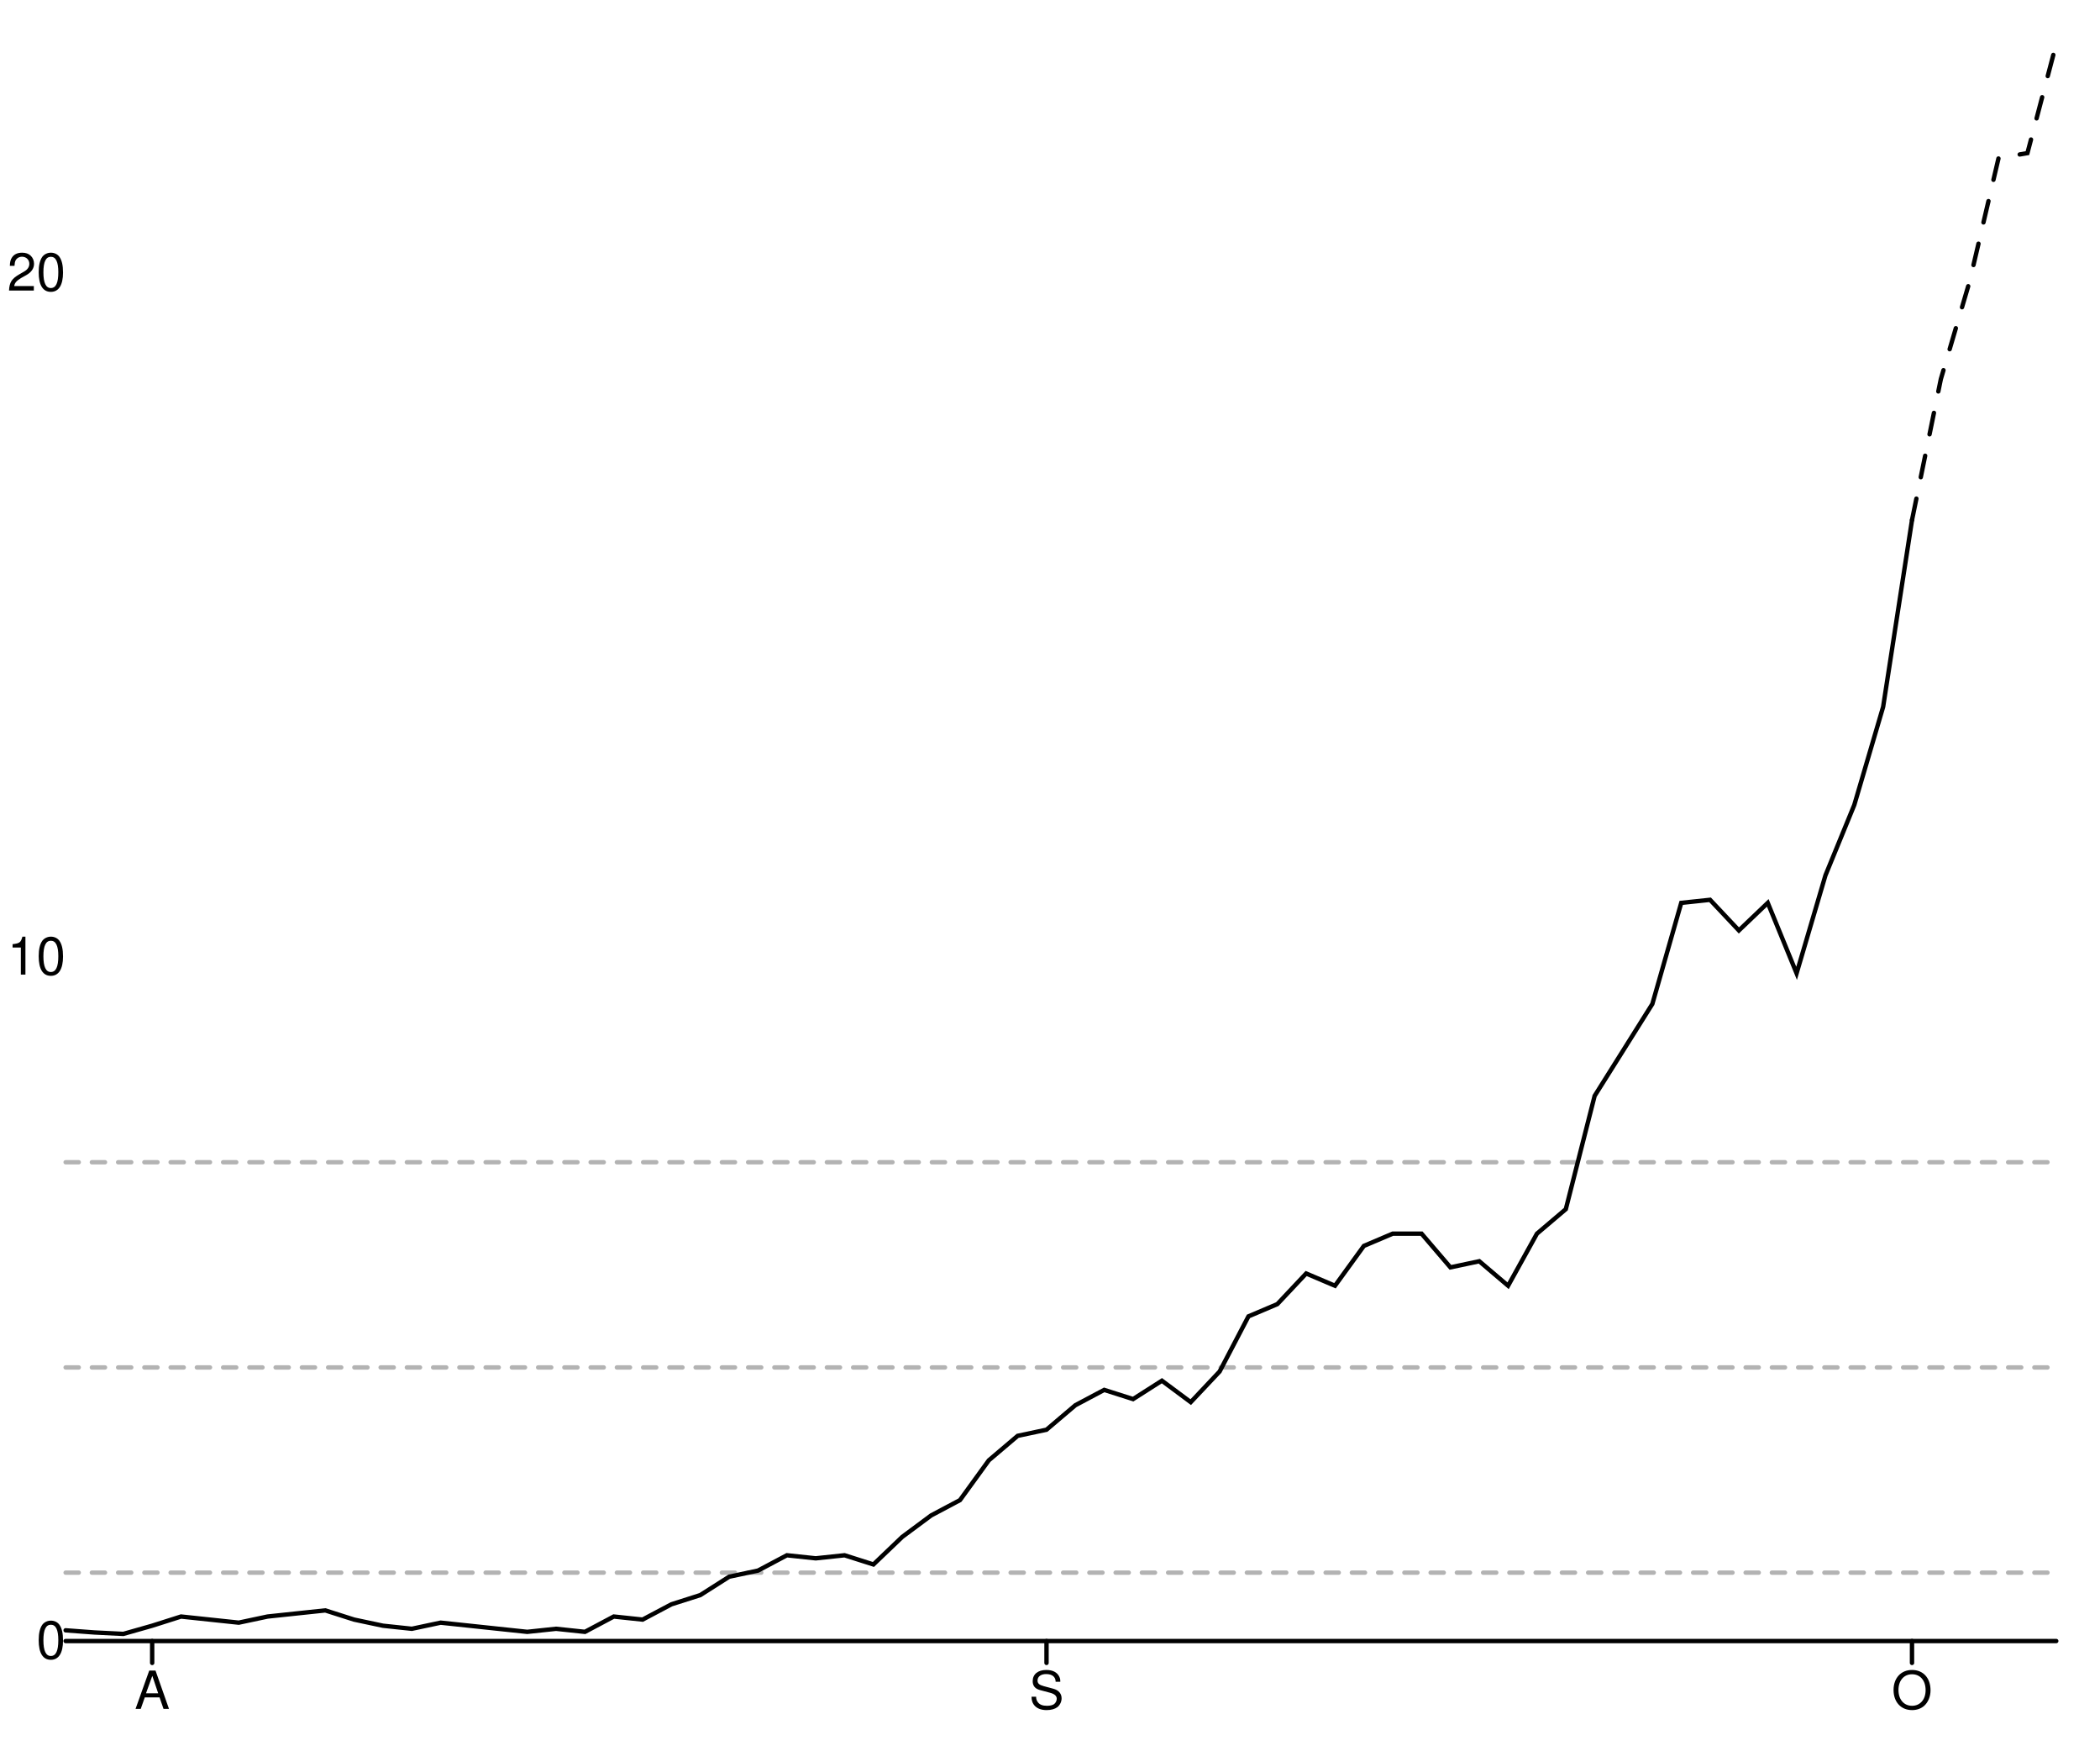
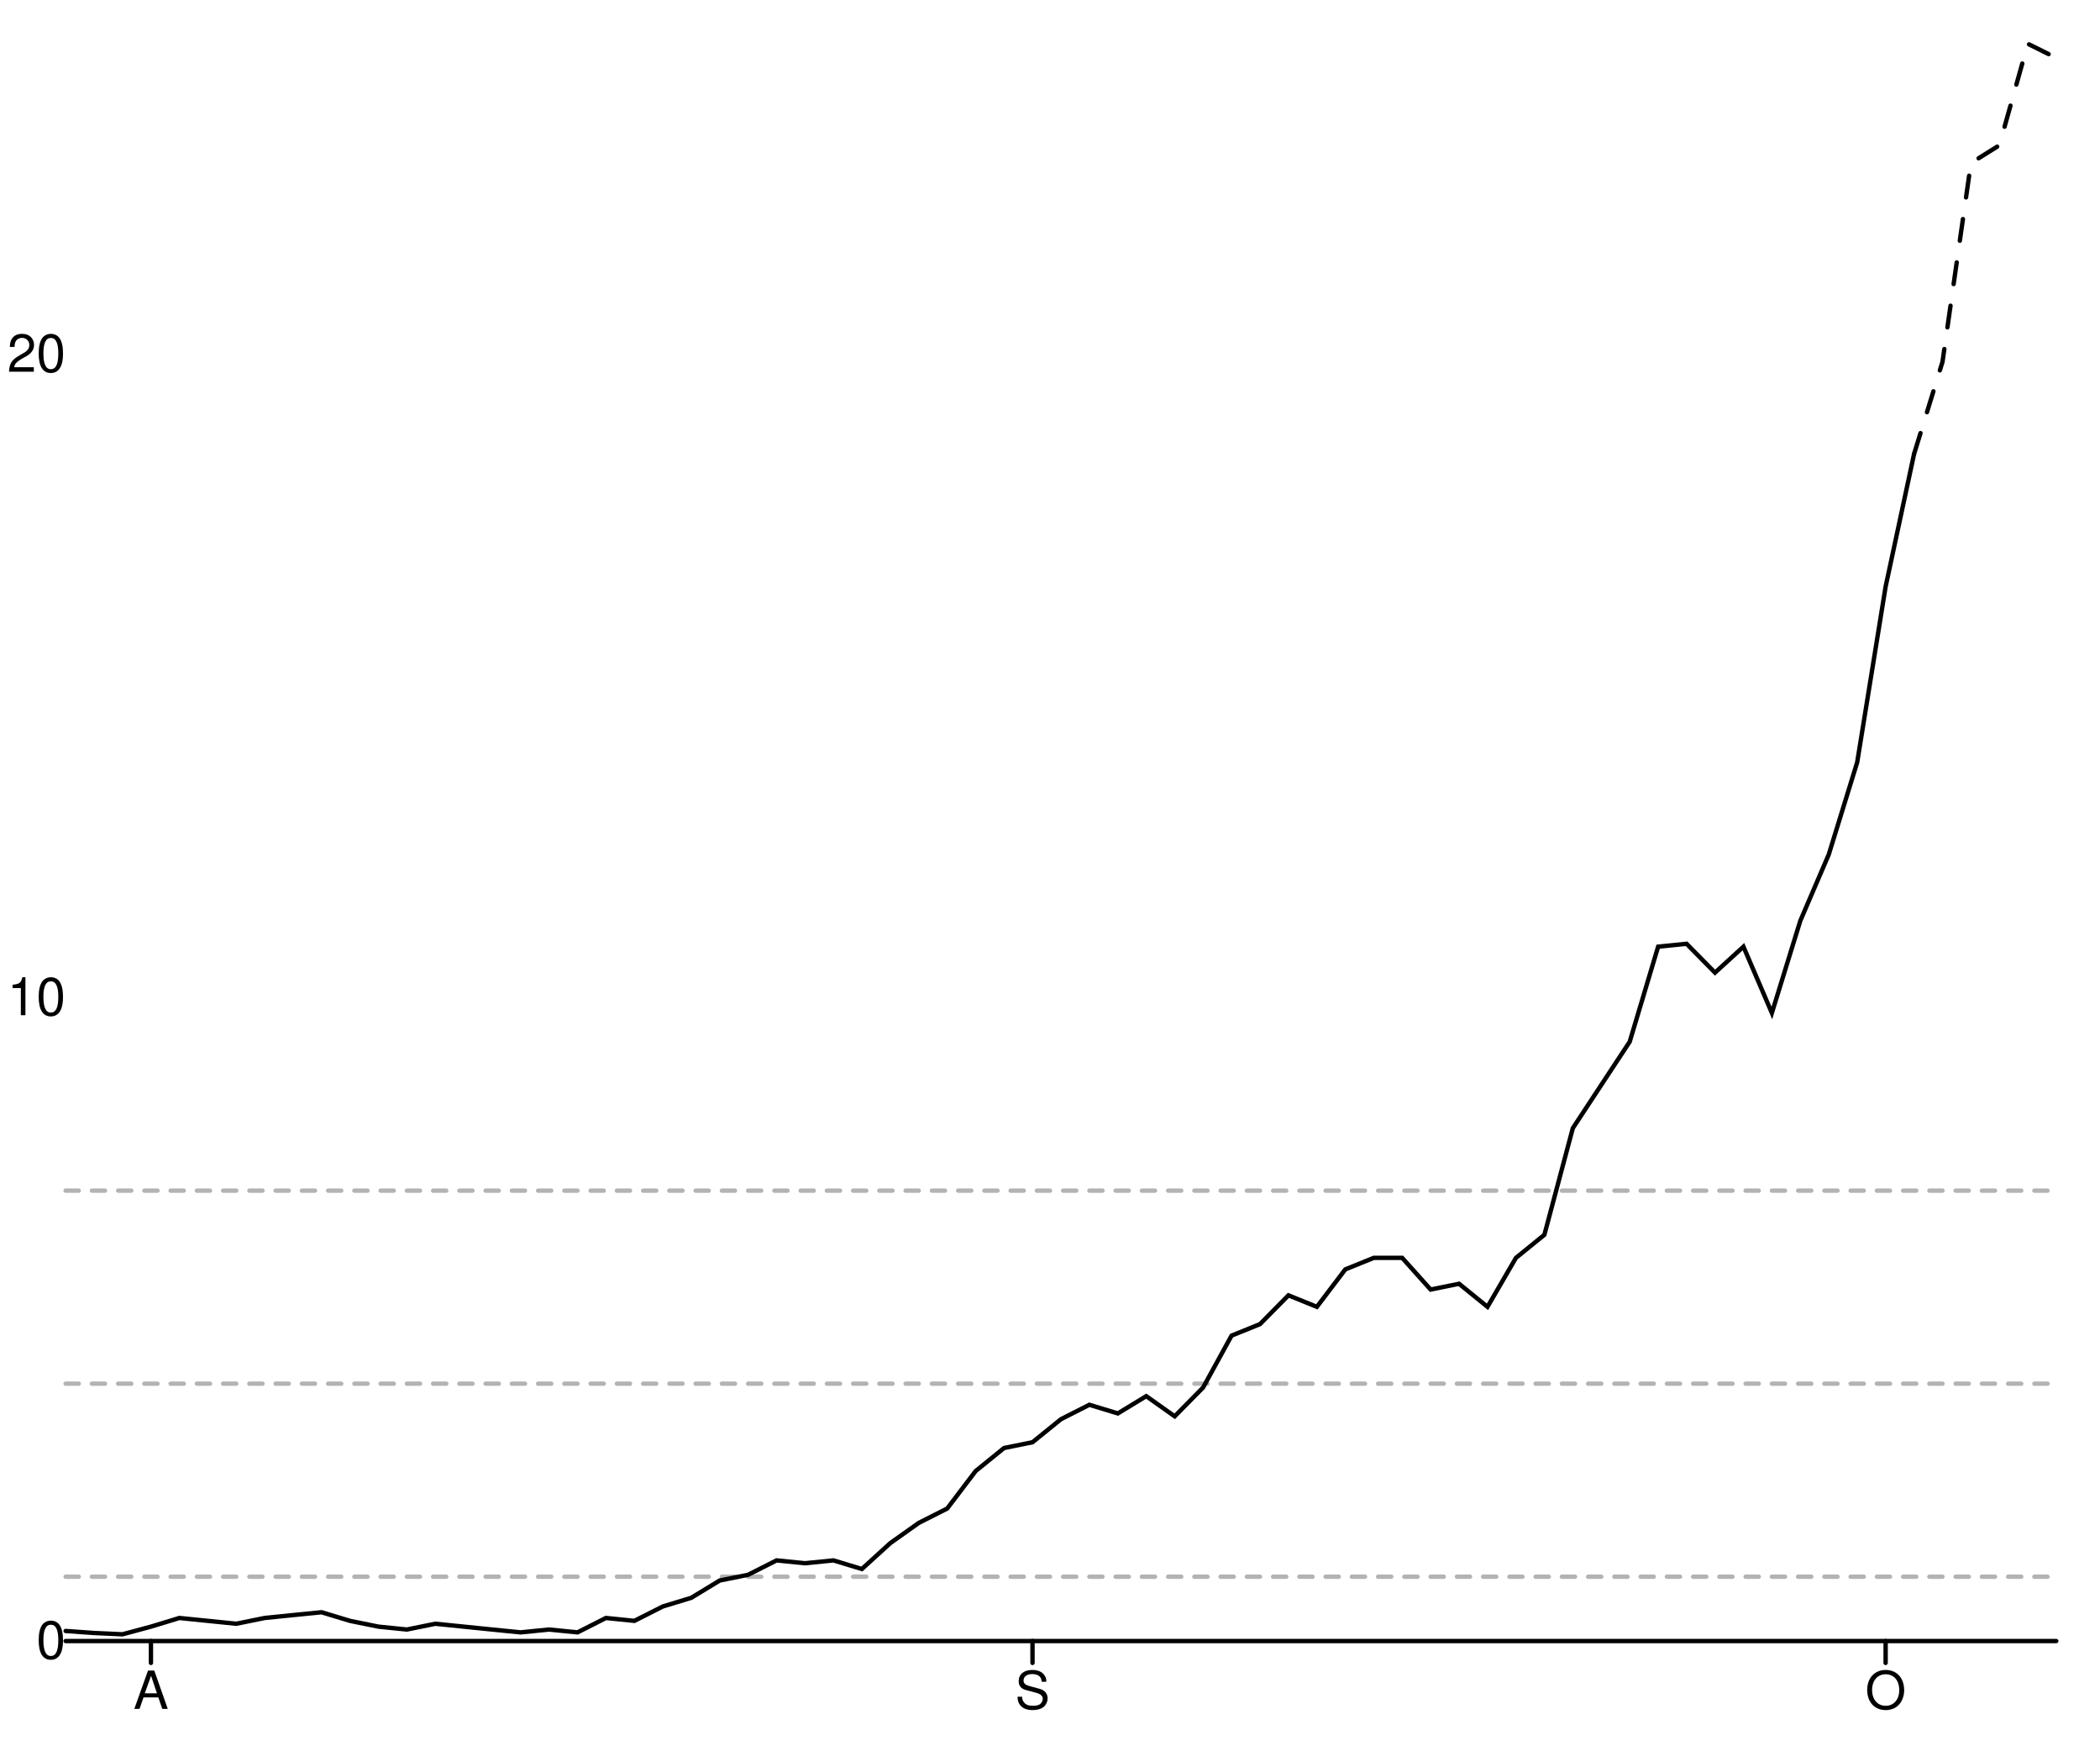
<svg xmlns="http://www.w3.org/2000/svg" width="480" height="400" viewBox="0 0 480 400" style="overflow:display" preserveAspectRatio="xMinYMin meet" overflow="visible">
  <defs>
    <style>
	.data-series path.line { fill-opacity: 0; stroke: black; }
	.data-series path.line.dotted { stroke-dasharray: 12 20 }
	.data-series circle { display: none; }
	.data-series:hover path.line, .data-series.on path.line { stroke-width: 1; }
	.data-series:hover circle, .data-series.on circle { display: inline; }
	.data-series circle:hover, .data-series circle.on { r: 1px!important; }
	.graph-grid { font-family: "Helvetica Neue",Helvetica,Arial,"Lucida Grande",sans-serif; }
	.graph-grid line { stroke: black; stroke-width: 1; stroke-linecap: round; }
	.graph-grid.graph-grid-x text { text-anchor: middle; dominant-baseline: hanging; transform: translateY(10px); }
	.graph-grid.graph-grid-y text { text-anchor: end; dominant-baseline: middle; transform: translateX(-10px); }
	</style>
  </defs>
  <g class="graph-grid graph-grid-y">
-     <line x1="15" y1="375" x2="470" y2="375" data-left="15" />
+     <line x1="15.00" y1="375.00" x2="470.00" y2="375.00" data-left="15" />
    <text x="25" y="375" text-anchor="end">0</text>
-     <text x="25" y="218.702" text-anchor="end">10</text>
-     <text x="25" y="62.403" text-anchor="end">20</text>
+     <text x="25" y="227.977" text-anchor="end">10</text>
+     <text x="25" y="80.954" text-anchor="end">20</text>
    <text style="text-anchor:middle;dominant-baseline:hanging;font-weight:bold;transform: translateY(192.5px) rotate(-90deg);" />
  </g>
  <g class="graph-grid graph-grid-x">
-     <line class="tick" x1="34.783" y1="375" x2="34.783" y2="380" />
-     <text x="34.783" y="375" text-anchor="middle">A</text>
-     <line class="tick" x1="239.203" y1="375" x2="239.203" y2="380" />
-     <text x="239.203" y="375" text-anchor="middle">S</text>
-     <line class="tick" x1="437.029" y1="375" x2="437.029" y2="380" />
-     <text x="437.029" y="375" text-anchor="middle">O</text>
+     <line class="tick" x1="34.50" y1="375.00" x2="34.50" y2="380.00" />
+     <text x="34.5" y="375" text-anchor="middle">A</text>
+     <line class="tick" x1="236.00" y1="375.00" x2="236.00" y2="380.00" />
+     <text x="236" y="375" text-anchor="middle">S</text>
+     <line class="tick" x1="431.00" y1="375.00" x2="431.00" y2="380.00" />
+     <text x="431" y="375" text-anchor="middle">O</text>
    <text style="text-anchor:middle;dominant-baseline:hanging;font-weight:bold;transform: translateY(192.5px) rotate(-90deg);" />
  </g>
  <g data-series="widespread" class="data-series">
-     <path d="M 15.00,265.59L 470.00,265.59" id="S12000029-level-0" class="line" stroke-width="1" stroke-linecap="round" stroke-dasharray="3,3" fill-opacity="0.3" opacity="0.3" />
+     <path d="M 15.00,272.08L 470.00,272.08" id="S12000029-level-0" class="line" stroke-width="1" stroke-linecap="round" stroke-dasharray="3,3" fill-opacity="0.3" opacity="0.3" />
  </g>
  <g data-series="substantial" class="data-series">
-     <path d="M 15.00,312.48L 470.00,312.48" id="S12000029-level-1" class="line" stroke-width="1" stroke-linecap="round" stroke-dasharray="3,3" fill-opacity="0.3" opacity="0.3" />
+     <path d="M 15.00,316.19L 470.00,316.19" id="S12000029-level-1" class="line" stroke-width="1" stroke-linecap="round" stroke-dasharray="3,3" fill-opacity="0.3" opacity="0.3" />
  </g>
  <g data-series="moderate" class="data-series">
-     <path d="M 15.00,359.37L 470.00,359.37" id="S12000029-level-2" class="line" stroke-width="1" stroke-linecap="round" stroke-dasharray="3,3" fill-opacity="0.3" opacity="0.3" />
+     <path d="M 15.00,360.30L 470.00,360.30" id="S12000029-level-2" class="line" stroke-width="1" stroke-linecap="round" stroke-dasharray="3,3" fill-opacity="0.3" opacity="0.3" />
  </g>
  <g data-series="new-cases" class="data-series">
-     <path d="M 15.00,372.55L 21.59,373.04L 28.19,373.37L 34.78,371.50L 41.38,369.40L 47.97,370.10L 54.57,370.80L 61.16,369.40L 67.75,368.70L 74.35,368.00L 80.94,370.10L 87.54,371.50L 94.13,372.20L 100.72,370.80L 107.32,371.50L 113.91,372.20L 120.51,372.90L 127.10,372.20L 133.70,372.90L 140.29,369.40L 146.88,370.10L 153.48,366.60L 160.07,364.50L 166.67,360.30L 173.26,358.90L 179.86,355.40L 186.45,356.10L 193.04,355.40L 199.64,357.50L 206.23,351.20L 212.83,346.30L 219.42,342.80L 226.01,333.71L 232.61,328.11L 239.20,326.71L 245.80,321.11L 252.39,317.61L 258.99,319.71L 265.58,315.51L 272.17,320.41L 278.77,313.41L 285.36,300.81L 291.96,298.01L 298.55,291.01L 305.14,293.81L 311.74,284.71L 318.33,281.91L 324.93,281.91L 331.52,289.61L 338.12,288.21L 344.71,293.81L 351.30,281.91L 357.90,276.31L 364.49,250.42L 371.09,239.92L 377.68,229.42L 384.28,206.32L 390.87,205.62L 397.46,212.62L 404.06,206.32L 410.65,222.42L 417.25,200.02L 423.84,183.93L 430.43,161.53L 437.03,118.84" id="New cases" class="line" stroke-width="1" stroke-linecap="round" />
+     <path d="M 15.00,372.70L 21.50,373.16L 28.00,373.46L 34.50,371.71L 41.00,369.73L 47.50,370.39L 54.00,371.05L 60.50,369.73L 67.00,369.07L 73.50,368.42L 80.00,370.39L 86.50,371.71L 93.00,372.37L 99.50,371.05L 106.00,371.71L 112.50,372.37L 119.00,373.02L 125.50,372.37L 132.00,373.02L 138.50,369.73L 145.00,370.39L 151.50,367.10L 158.00,365.12L 164.50,361.17L 171.00,359.86L 177.50,356.57L 184.00,357.22L 190.50,356.57L 197.00,358.54L 203.50,352.62L 210.00,348.01L 216.50,344.72L 223.00,336.16L 229.50,330.89L 236.00,329.57L 242.50,324.31L 249.00,321.01L 255.50,322.99L 262.00,319.04L 268.50,323.65L 275.00,317.06L 281.50,305.21L 288.00,302.58L 294.50,296.00L 301.00,298.63L 307.50,290.07L 314.00,287.44L 320.50,287.44L 327.00,294.68L 333.50,293.36L 340.00,298.63L 346.50,287.44L 353.00,282.17L 359.50,257.81L 366.00,247.93L 372.50,238.06L 379.00,216.33L 385.50,215.67L 392.00,222.26L 398.50,216.33L 405.00,231.48L 411.50,210.41L 418.00,195.27L 424.50,174.20L 431.00,134.04L 437.50,103.75" id="New cases" class="line" stroke-width="1" stroke-linecap="round" />
  </g>
  <g data-series="recent-cases" class="data-series">
-     <path d="M 437.03,118.84L 443.62,86.64L 450.22,64.24L 456.81,36.13L 463.41,34.99L 470.00,10.00" id="Recent cases" class="line" stroke-width="1" stroke-linecap="round" stroke-dasharray="5,5" />
+     <path d="M 437.50,103.75L 444.00,82.68L 450.50,37.26L 457.00,33.20L 463.50,10.00L 470.00,13.23" id="Recent cases" class="line" stroke-width="1" stroke-linecap="round" stroke-dasharray="5,5" />
  </g>
</svg>
